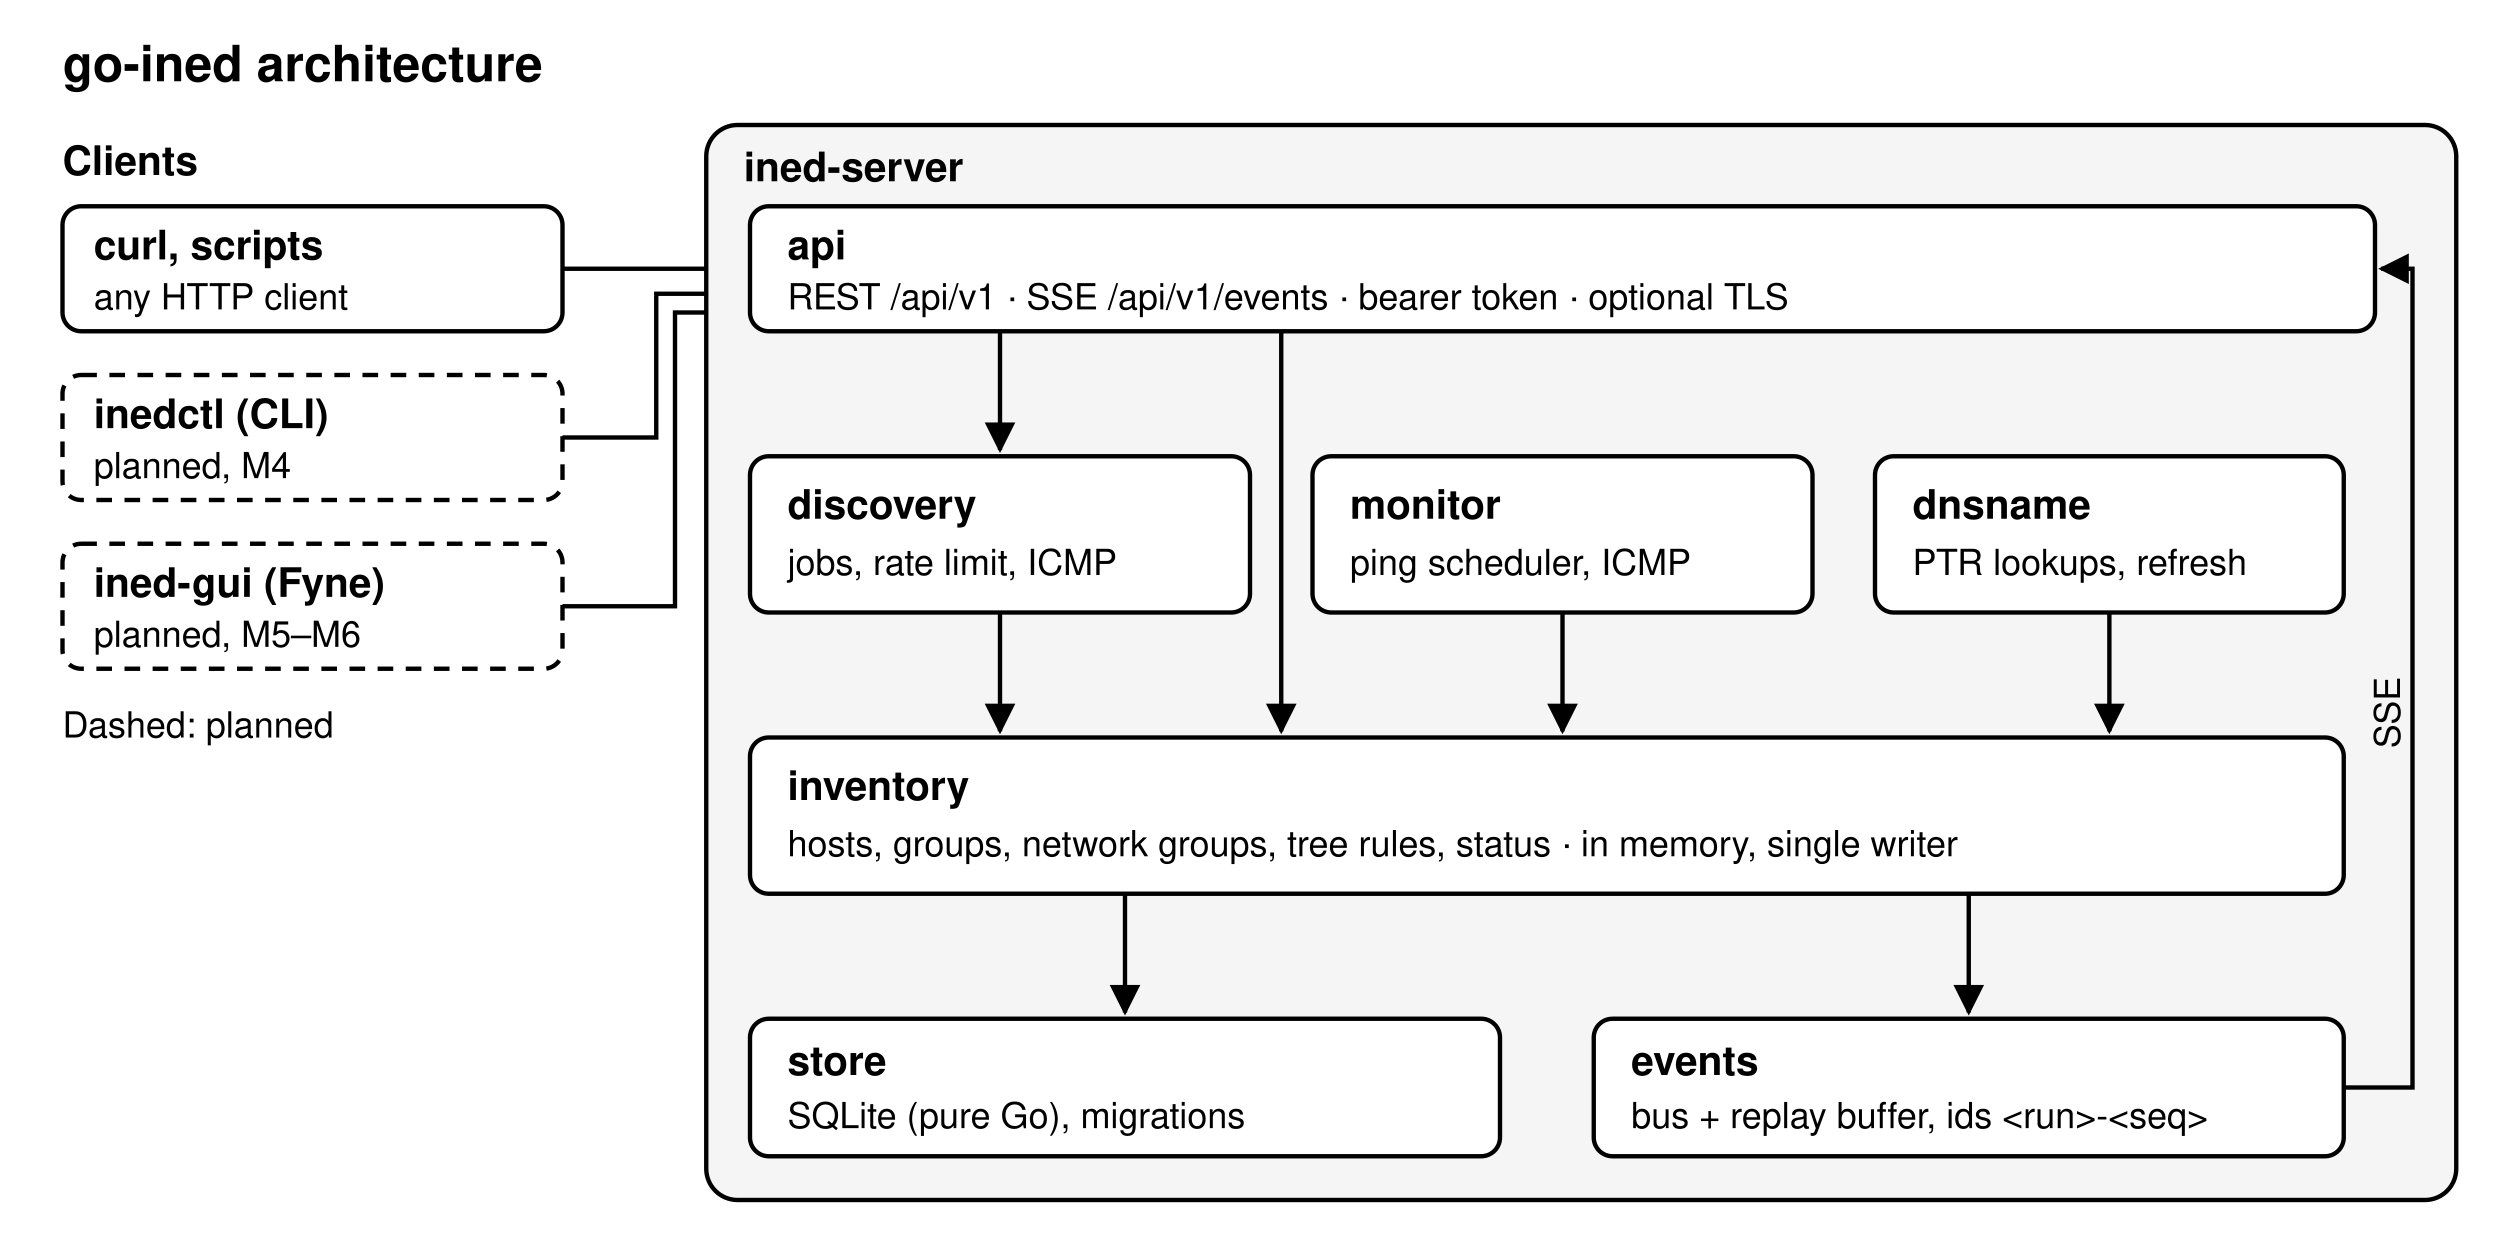
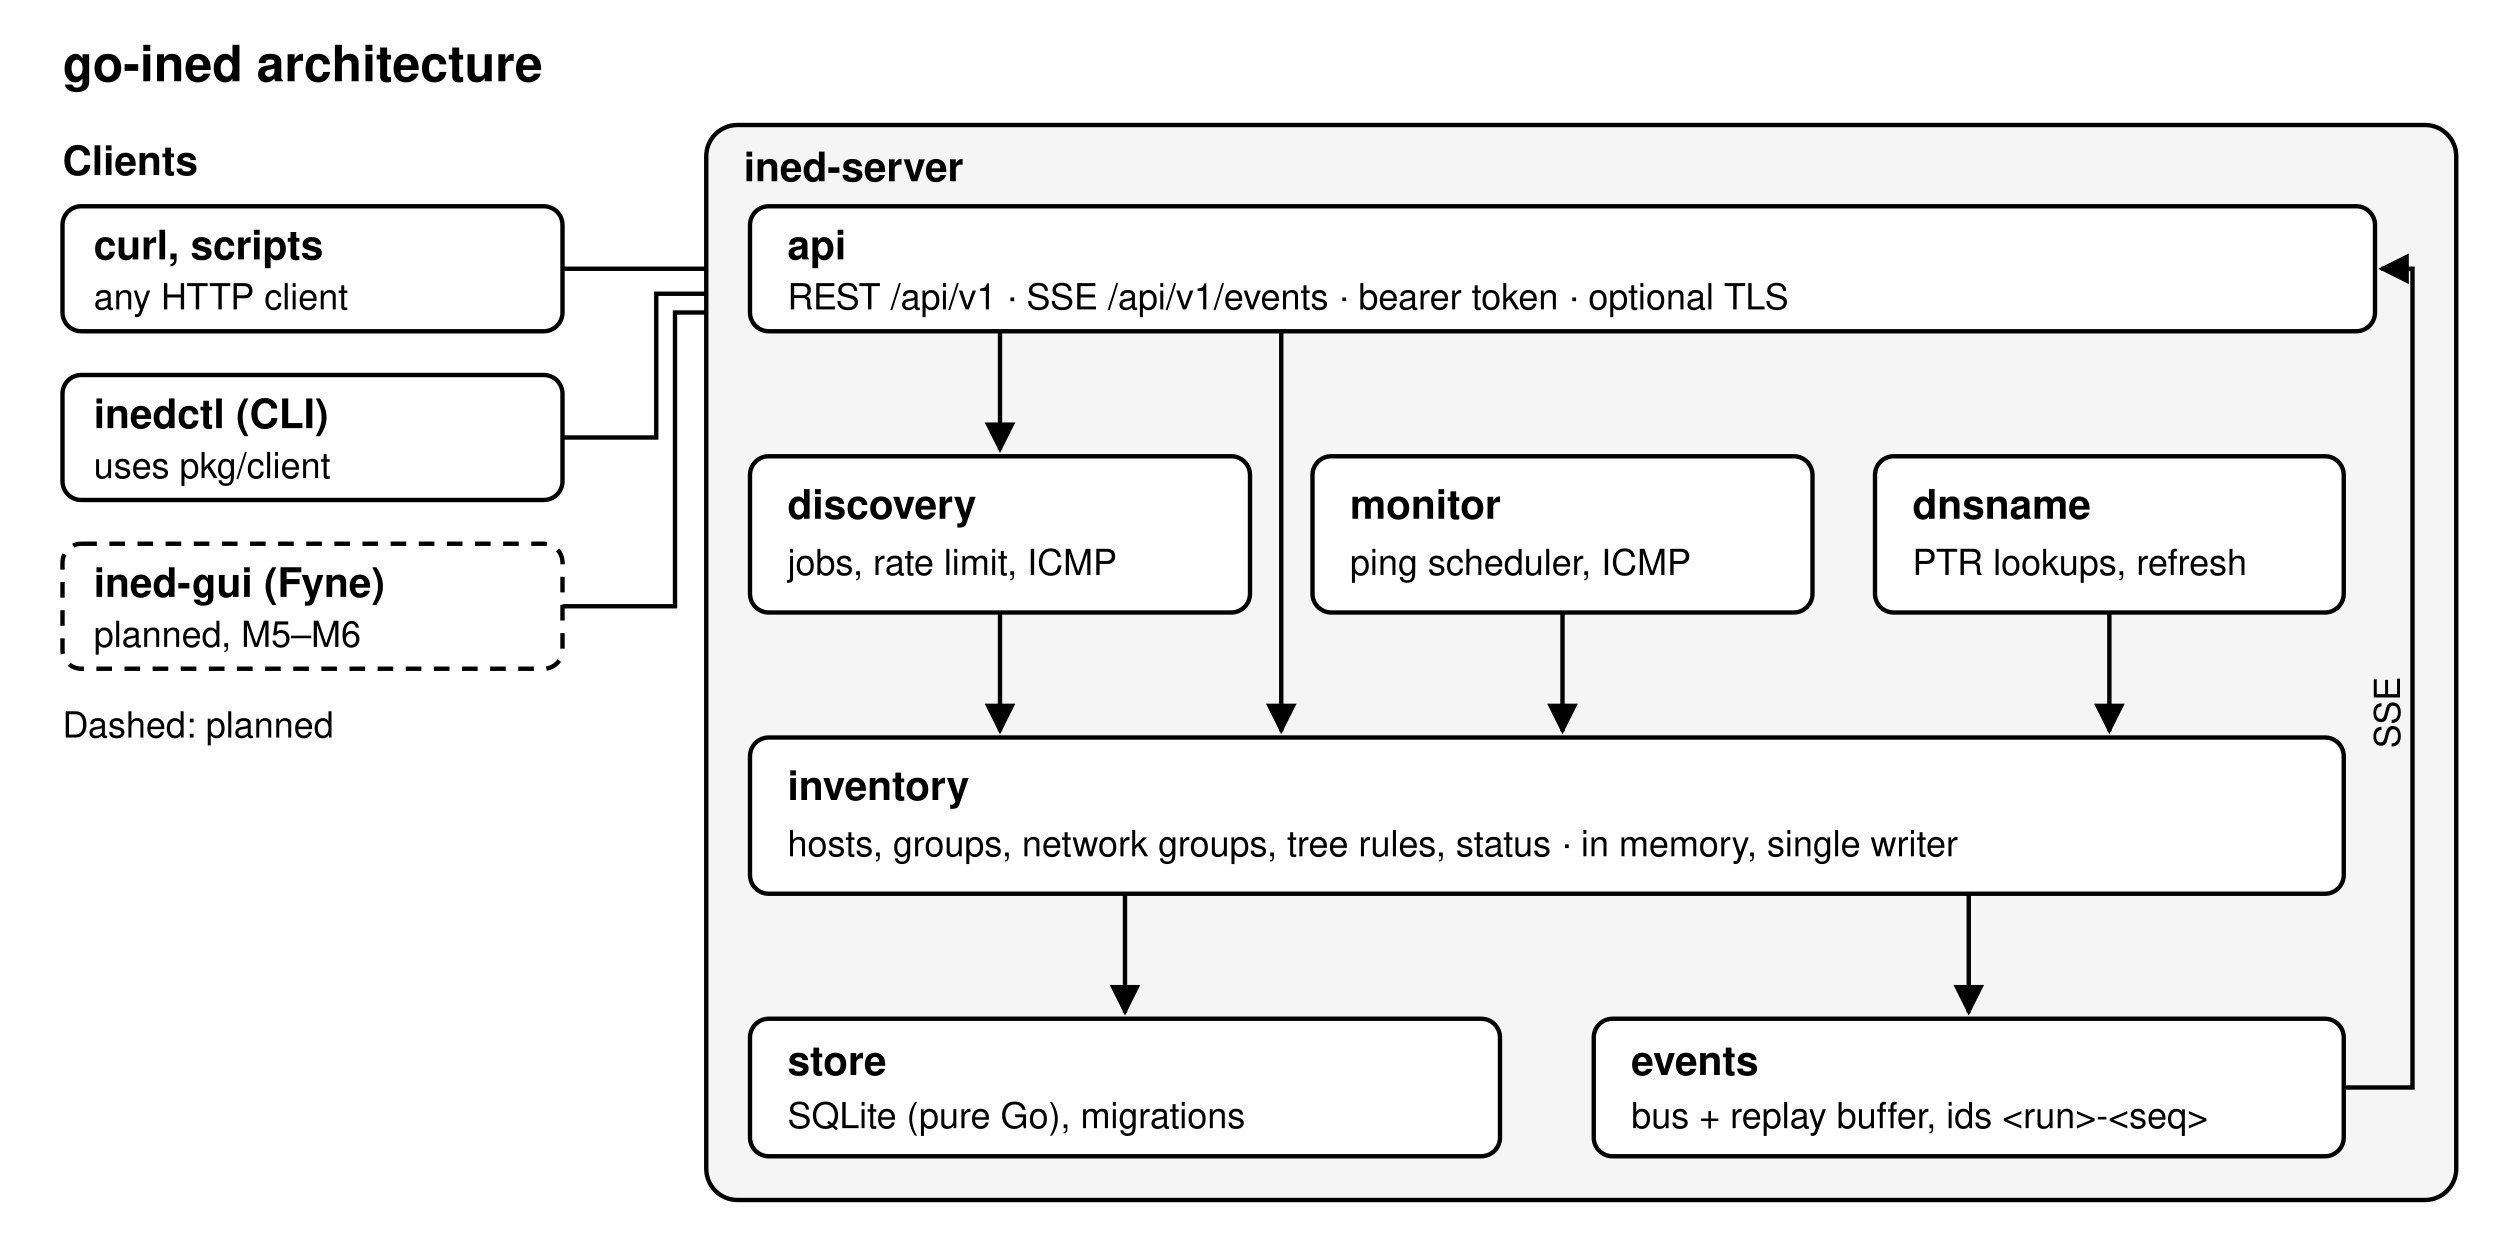
<svg xmlns="http://www.w3.org/2000/svg" width="800" height="400" viewBox="0 0 800 400" role="img" aria-labelledby="t d">
  <defs>
    <marker id="a" viewBox="0 0 10 10" refX="9" refY="5" markerWidth="7" markerHeight="7" orient="auto-start-reverse">
      <path d="M0,0 L10,5 L0,10 z" fill="#000" />
    </marker>
  </defs>
  <rect width="800" height="400" fill="#FFFFFF" />
  <text font-family="system-ui, -apple-system, Segoe UI, Helvetica, Arial, sans-serif" fill="#000000" font-size="16" font-weight="700" x="20" y="26">go-ined architecture</text>
  <text font-family="system-ui, -apple-system, Segoe UI, Helvetica, Arial, sans-serif" fill="#000000" font-size="13" font-weight="600" x="20" y="56">Clients</text>
  <rect fill="#FFFFFF" stroke="#000000" stroke-width="1.4" x="20" y="66" width="160" height="40" rx="6" />
  <text font-family="system-ui, -apple-system, Segoe UI, Helvetica, Arial, sans-serif" fill="#000000" font-size="13" font-weight="600" x="30" y="83">curl, scripts</text>
  <text font-family="system-ui, -apple-system, Segoe UI, Helvetica, Arial, sans-serif" fill="#000000" font-size="11.5" x="30" y="99">any HTTP client</text>
-   <rect fill="#FFFFFF" stroke="#000000" stroke-width="1.4" stroke-dasharray="5 4" x="20" y="120" width="160" height="40" rx="6" />
+   <rect fill="#FFFFFF" stroke="#000000" stroke-width="1.4" x="20" y="120" width="160" height="40" rx="6" />
  <text font-family="system-ui, -apple-system, Segoe UI, Helvetica, Arial, sans-serif" fill="#000000" font-size="13" font-weight="600" x="30" y="137">inedctl (CLI)</text>
-   <text font-family="system-ui, -apple-system, Segoe UI, Helvetica, Arial, sans-serif" fill="#000000" font-size="11.5" x="30" y="153">planned, M4</text>
+   <text font-family="system-ui, -apple-system, Segoe UI, Helvetica, Arial, sans-serif" fill="#000000" font-size="11.5" x="30" y="153">uses pkg/client</text>
  <rect fill="#FFFFFF" stroke="#000000" stroke-width="1.4" stroke-dasharray="5 4" x="20" y="174" width="160" height="40" rx="6" />
  <text font-family="system-ui, -apple-system, Segoe UI, Helvetica, Arial, sans-serif" fill="#000000" font-size="13" font-weight="600" x="30" y="191">ined-gui (Fyne)</text>
  <text font-family="system-ui, -apple-system, Segoe UI, Helvetica, Arial, sans-serif" fill="#000000" font-size="11.5" x="30" y="207">planned, M5–M6</text>
  <text font-family="system-ui, -apple-system, Segoe UI, Helvetica, Arial, sans-serif" fill="#000000" font-size="11.5" x="20" y="236">Dashed: planned</text>
  <path fill="none" stroke="#000000" stroke-width="1.4" marker-end="url(#a)" d="M180,86 L238,86" />
  <path fill="none" stroke="#000000" stroke-width="1.4" marker-end="url(#a)" d="M180,140 L210,140 L210,94 L238,94" />
  <path fill="none" stroke="#000000" stroke-width="1.4" marker-end="url(#a)" d="M180,194 L216,194 L216,100 L238,100" />
  <rect x="226" y="40" width="560" height="344" rx="10" fill="#F5F5F5" stroke="#000" stroke-width="1.4" />
  <text font-family="system-ui, -apple-system, Segoe UI, Helvetica, Arial, sans-serif" fill="#000000" font-size="13" font-weight="600" x="238" y="58">ined-server</text>
  <rect fill="#FFFFFF" stroke="#000000" stroke-width="1.4" x="240" y="66" width="520" height="40" rx="6" />
  <text font-family="system-ui, -apple-system, Segoe UI, Helvetica, Arial, sans-serif" fill="#000000" font-size="13" font-weight="600" x="252" y="83">api</text>
  <text font-family="system-ui, -apple-system, Segoe UI, Helvetica, Arial, sans-serif" fill="#000000" font-size="11.5" x="252" y="99">REST /api/v1 · SSE /api/v1/events · bearer token · optional TLS</text>
  <rect fill="#FFFFFF" stroke="#000000" stroke-width="1.4" x="240" y="146" width="160" height="50" rx="6" />
  <text font-family="system-ui, -apple-system, Segoe UI, Helvetica, Arial, sans-serif" fill="#000000" font-size="13" font-weight="600" x="252" y="166">discovery</text>
  <text font-family="system-ui, -apple-system, Segoe UI, Helvetica, Arial, sans-serif" fill="#000000" font-size="11.5" x="252" y="184">jobs, rate limit, ICMP</text>
  <rect fill="#FFFFFF" stroke="#000000" stroke-width="1.4" x="420" y="146" width="160" height="50" rx="6" />
  <text font-family="system-ui, -apple-system, Segoe UI, Helvetica, Arial, sans-serif" fill="#000000" font-size="13" font-weight="600" x="432" y="166">monitor</text>
  <text font-family="system-ui, -apple-system, Segoe UI, Helvetica, Arial, sans-serif" fill="#000000" font-size="11.5" x="432" y="184">ping scheduler, ICMP</text>
  <rect fill="#FFFFFF" stroke="#000000" stroke-width="1.4" x="600" y="146" width="150" height="50" rx="6" />
  <text font-family="system-ui, -apple-system, Segoe UI, Helvetica, Arial, sans-serif" fill="#000000" font-size="13" font-weight="600" x="612" y="166">dnsname</text>
  <text font-family="system-ui, -apple-system, Segoe UI, Helvetica, Arial, sans-serif" fill="#000000" font-size="11.5" x="612" y="184">PTR lookups, refresh</text>
  <rect fill="#FFFFFF" stroke="#000000" stroke-width="1.4" x="240" y="236" width="510" height="50" rx="6" />
  <text font-family="system-ui, -apple-system, Segoe UI, Helvetica, Arial, sans-serif" fill="#000000" font-size="13" font-weight="600" x="252" y="256">inventory</text>
  <text font-family="system-ui, -apple-system, Segoe UI, Helvetica, Arial, sans-serif" fill="#000000" font-size="11.5" x="252" y="274">hosts, groups, network groups, tree rules, status · in memory, single writer</text>
  <rect fill="#FFFFFF" stroke="#000000" stroke-width="1.4" x="240" y="326" width="240" height="44" rx="6" />
  <text font-family="system-ui, -apple-system, Segoe UI, Helvetica, Arial, sans-serif" fill="#000000" font-size="13" font-weight="600" x="252" y="344">store</text>
  <text font-family="system-ui, -apple-system, Segoe UI, Helvetica, Arial, sans-serif" fill="#000000" font-size="11.5" x="252" y="361">SQLite (pure Go), migrations</text>
  <rect fill="#FFFFFF" stroke="#000000" stroke-width="1.4" x="510" y="326" width="240" height="44" rx="6" />
  <text font-family="system-ui, -apple-system, Segoe UI, Helvetica, Arial, sans-serif" fill="#000000" font-size="13" font-weight="600" x="522" y="344">events</text>
  <text font-family="system-ui, -apple-system, Segoe UI, Helvetica, Arial, sans-serif" fill="#000000" font-size="11.5" x="522" y="361">bus + replay buffer, ids &lt;run&gt;-&lt;seq&gt;</text>
  <path fill="none" stroke="#000000" stroke-width="1.4" marker-end="url(#a)" d="M320,106 L320,144" />
  <path fill="none" stroke="#000000" stroke-width="1.4" marker-end="url(#a)" d="M410,106 L410,234" />
  <path fill="none" stroke="#000000" stroke-width="1.4" marker-end="url(#a)" d="M320,196 L320,234" />
  <path fill="none" stroke="#000000" stroke-width="1.4" marker-end="url(#a)" d="M500,196 L500,234" />
  <path fill="none" stroke="#000000" stroke-width="1.4" marker-end="url(#a)" d="M675,196 L675,234" />
  <path fill="none" stroke="#000000" stroke-width="1.4" marker-end="url(#a)" d="M360,286 L360,324" />
  <path fill="none" stroke="#000000" stroke-width="1.4" marker-end="url(#a)" d="M630,286 L630,324" />
  <path fill="none" stroke="#000000" stroke-width="1.4" marker-end="url(#a)" d="M750,348 L772,348 L772,86 L762,86" />
  <text font-family="system-ui, -apple-system, Segoe UI, Helvetica, Arial, sans-serif" fill="#000000" font-size="11.5" x="0" y="0" transform="translate(768,228) rotate(-90)" text-anchor="middle">SSE</text>
</svg>
